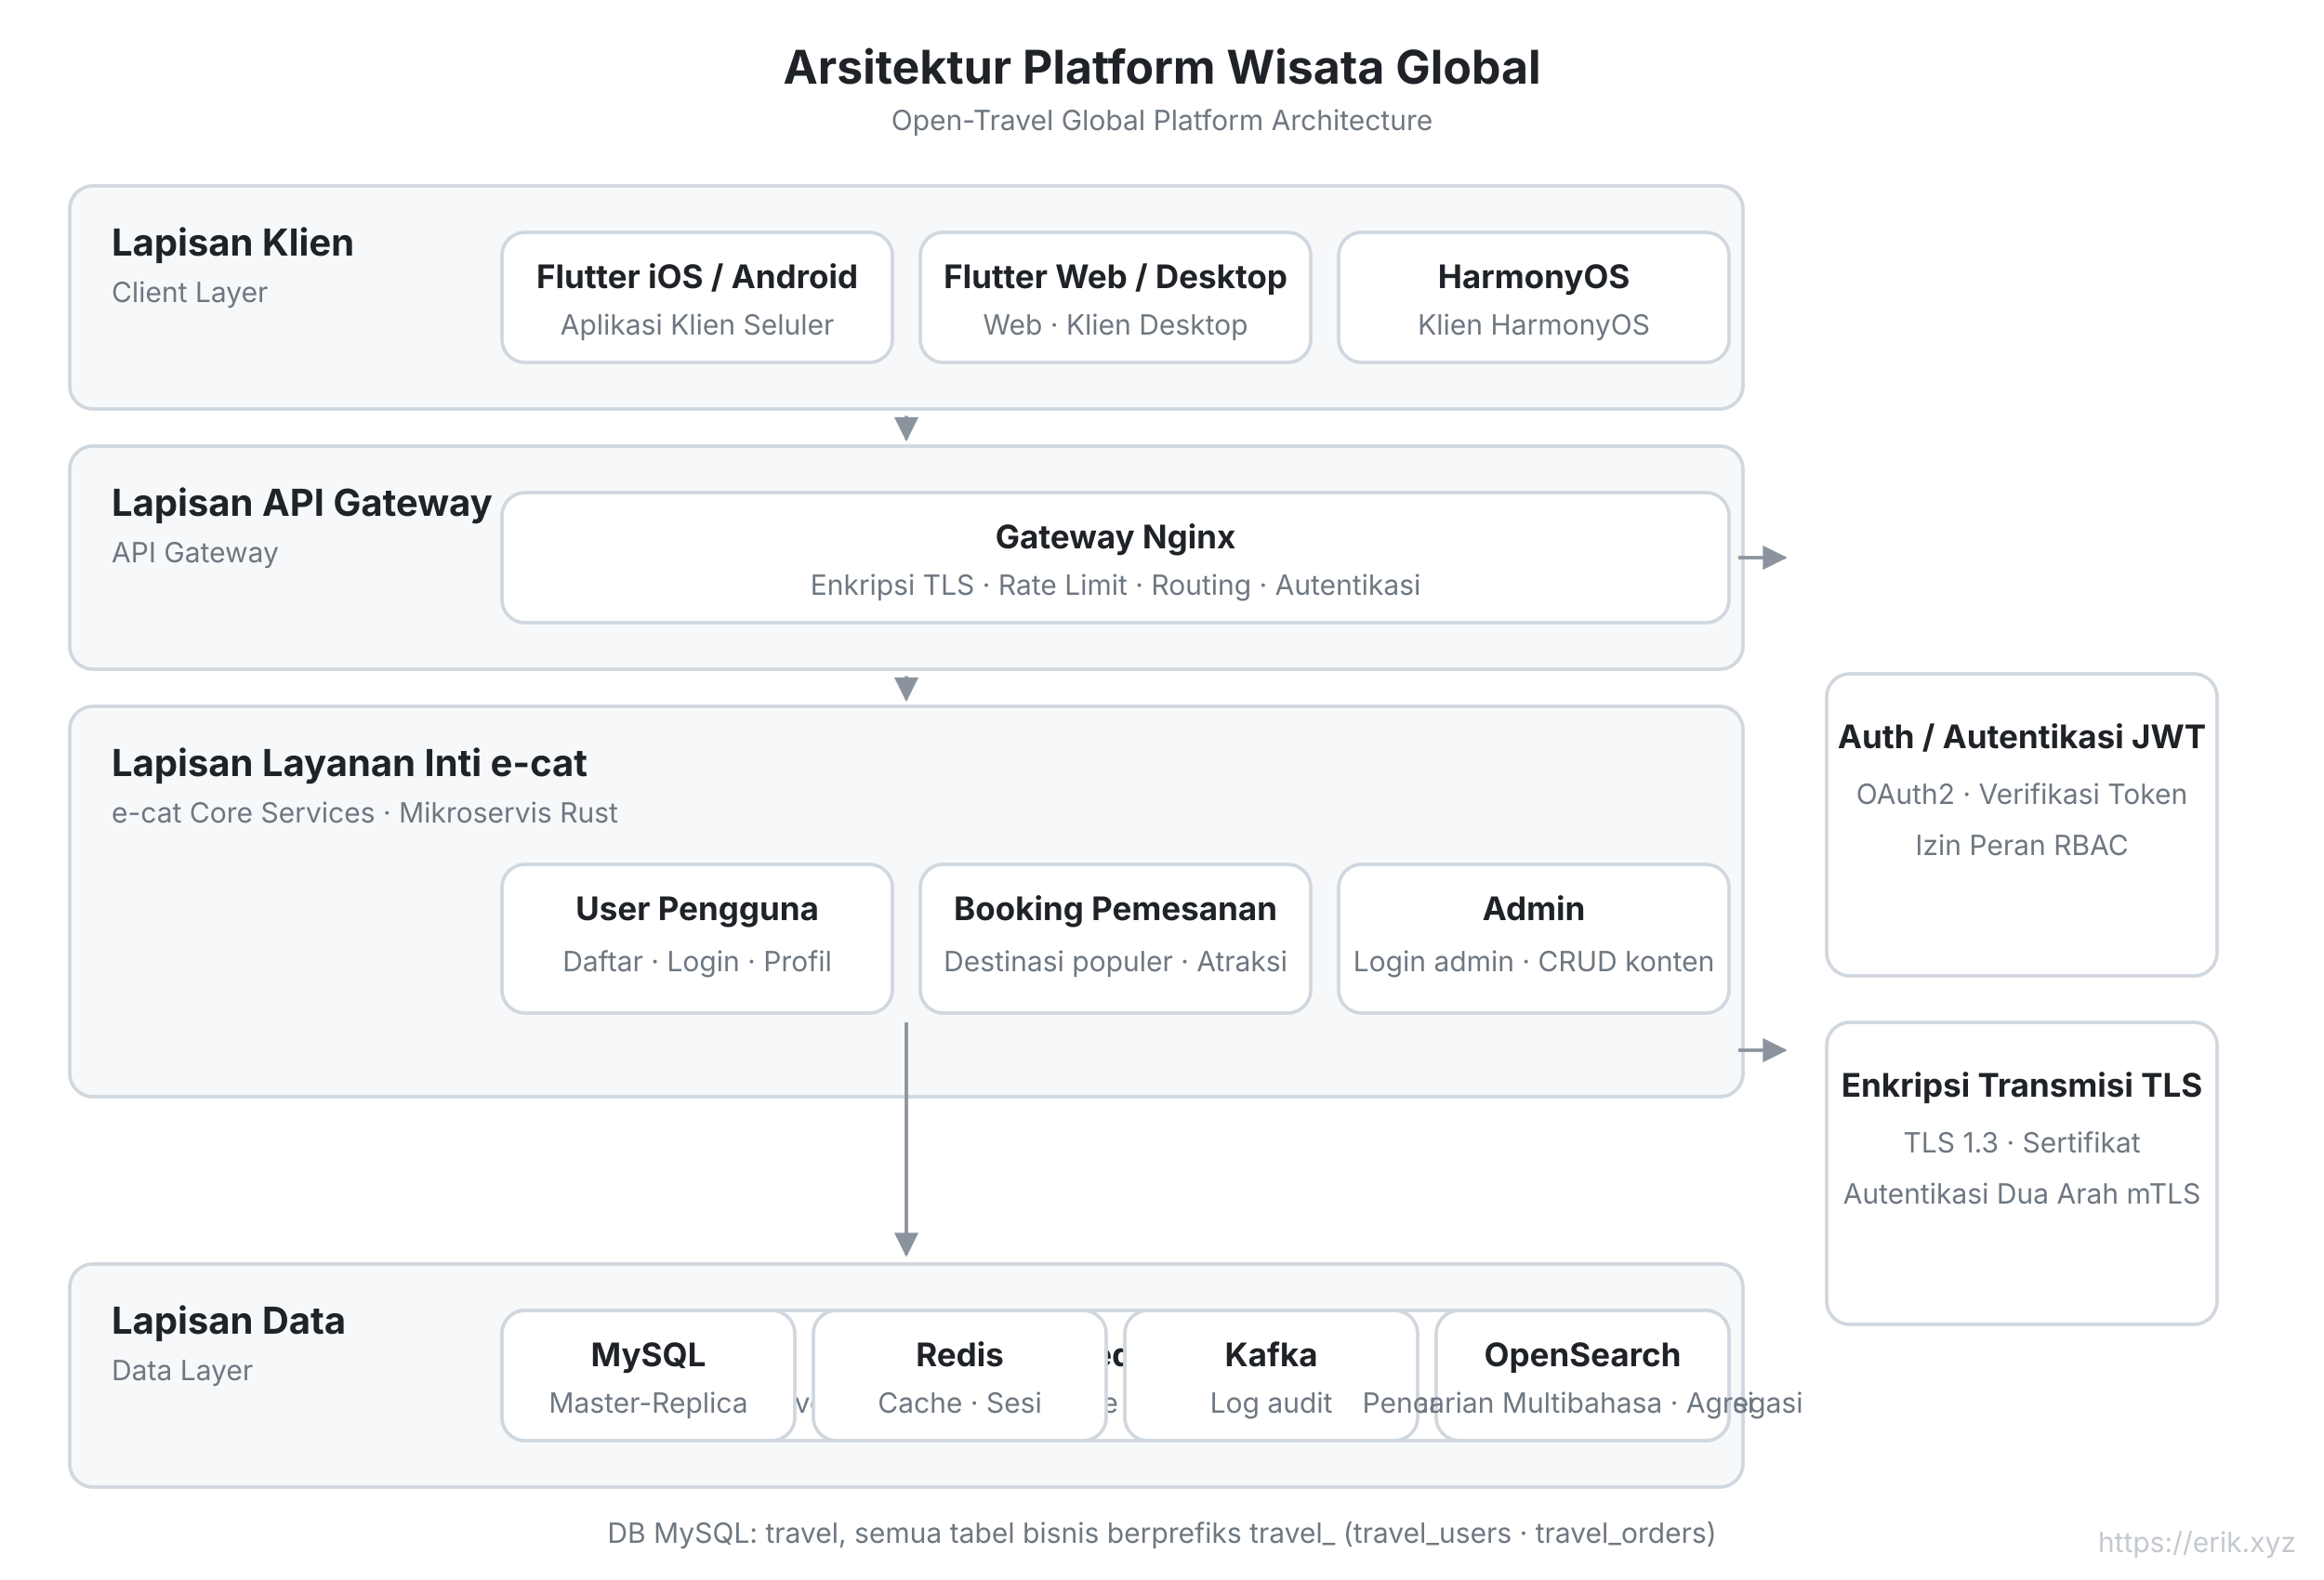
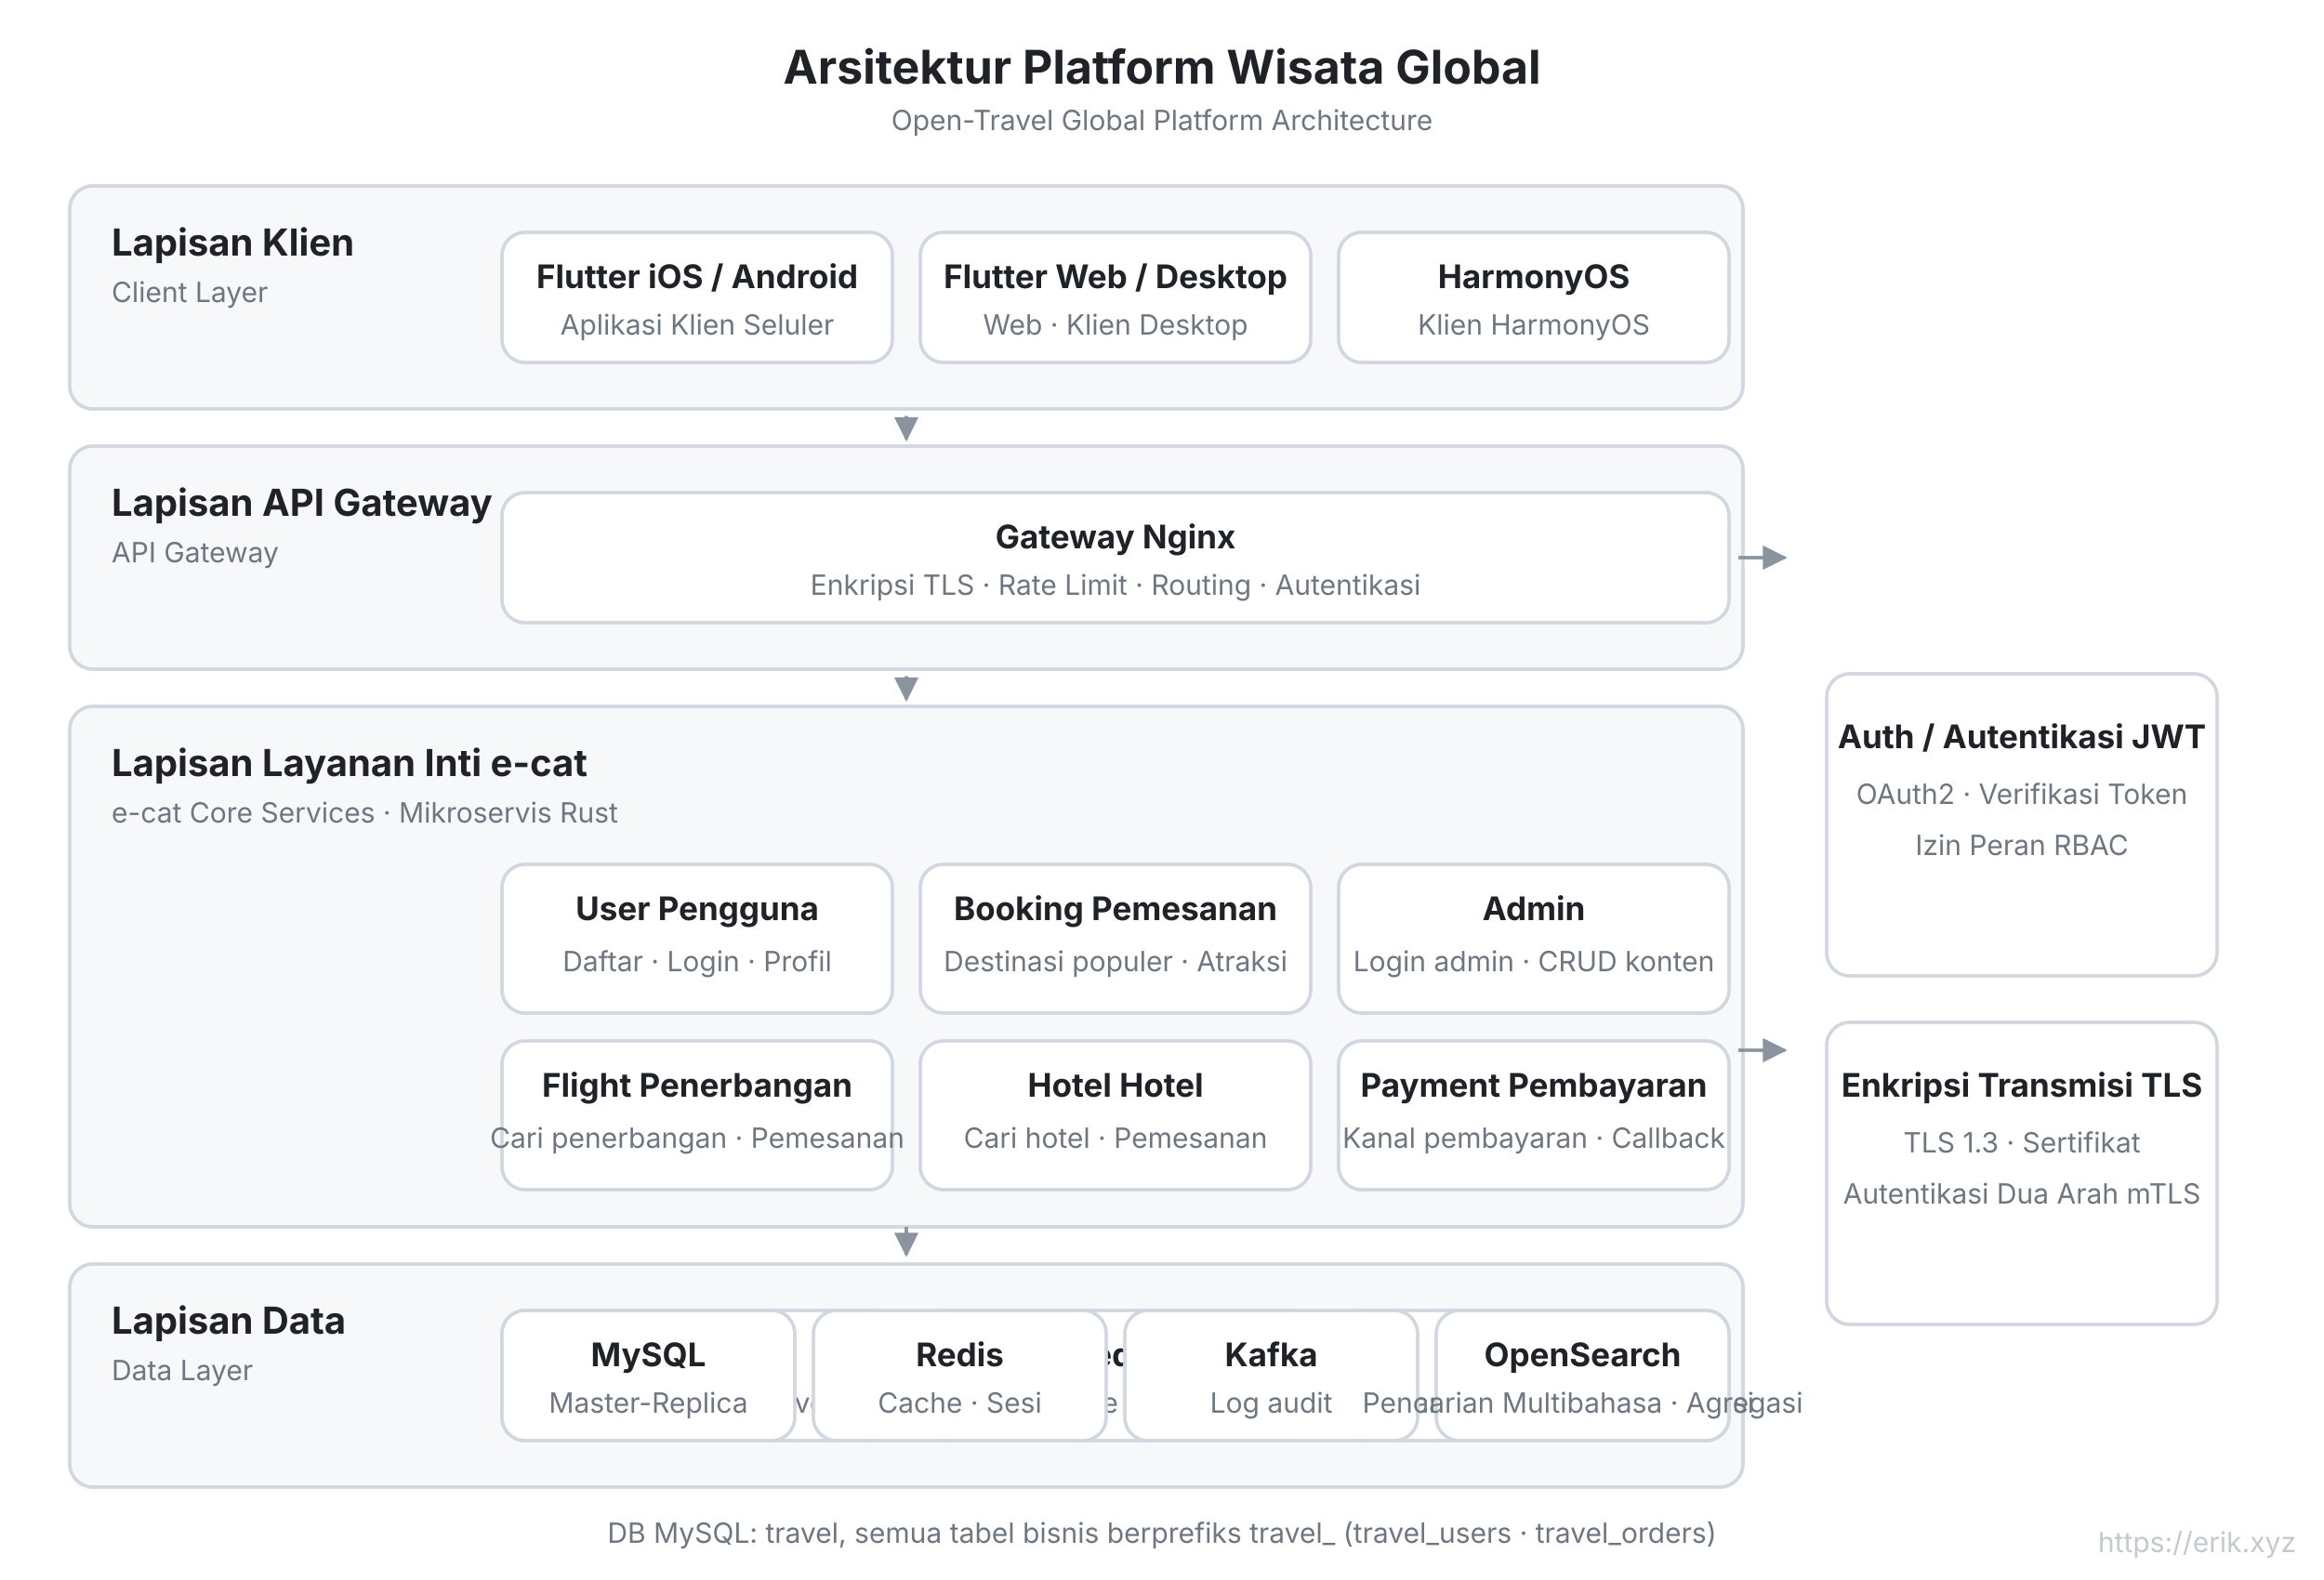
<svg xmlns="http://www.w3.org/2000/svg" width="1000" height="680" viewBox="0 0 1000 680">
  <defs>
    <marker id="arrow" viewBox="0 0 10 10" refX="9" refY="5" markerWidth="7" markerHeight="7" orient="auto-start-reverse">
      <path d="M 0 0 L 10 5 L 0 10 z" fill="#8b949e" />
    </marker>
    <style>
      text { font-family: system-ui, -apple-system, 'Segoe UI', sans-serif; }
      .t-title { font-size: 20px; font-weight: 700; fill: #1f2328; }
      .t-sub  { font-size: 12px; fill: #6e7781; }
      .t-h    { font-size: 16px; font-weight: 700; fill: #1f2328; }
      .t-h2   { font-size: 14px; font-weight: 700; fill: #1f2328; }
      .t-m    { font-size: 14px; font-weight: 700; fill: #1f2328; }
      .t-s    { font-size: 12px; fill: #6e7781; }
      .panel  { fill: #f6f8fa; stroke: #d0d7de; stroke-width: 1.5; rx: 10; }
      .box    { fill: #ffffff; stroke: #d0d7de; stroke-width: 1.5; rx: 10; }
      .arrow  { stroke: #8b949e; stroke-width: 1.5; marker-end: url(#arrow); }
    </style>
  </defs>
  <rect width="1000" height="680" fill="#ffffff" />
  <text x="500" y="36" text-anchor="middle" class="t-title">Arsitektur Platform Wisata Global</text>
  <text x="500" y="56" text-anchor="middle" class="t-sub">Open-Travel Global Platform Architecture</text>
  <rect x="30" y="80" width="720" height="96" class="panel" />
  <text x="48" y="110" class="t-h">Lapisan Klien</text>
  <text x="48" y="130" class="t-s">Client Layer</text>
  <rect x="216" y="100" width="168" height="56" class="box" />
  <text x="300" y="124" text-anchor="middle" class="t-m">Flutter iOS / Android</text>
  <text x="300" y="144" text-anchor="middle" class="t-s">Aplikasi Klien Seluler</text>
  <rect x="396" y="100" width="168" height="56" class="box" />
  <text x="480" y="124" text-anchor="middle" class="t-m">Flutter Web / Desktop</text>
  <text x="480" y="144" text-anchor="middle" class="t-s">Web · Klien Desktop</text>
  <rect x="576" y="100" width="168" height="56" class="box" />
  <text x="660" y="124" text-anchor="middle" class="t-m">HarmonyOS</text>
  <text x="660" y="144" text-anchor="middle" class="t-s">Klien HarmonyOS</text>
  <rect x="30" y="192" width="720" height="96" class="panel" />
  <text x="48" y="222" class="t-h">Lapisan API Gateway</text>
  <text x="48" y="242" class="t-s">API Gateway</text>
  <rect x="216" y="212" width="528" height="56" class="box" />
  <text x="480" y="236" text-anchor="middle" class="t-m">Gateway Nginx</text>
  <text x="480" y="256" text-anchor="middle" class="t-s">Enkripsi TLS · Rate Limit · Routing · Autentikasi</text>
-   <rect x="30" y="304" width="720" height="168" class="panel" />
+   <rect x="30" y="304" width="720" height="224" class="panel" />
  <text x="48" y="334" class="t-h">Lapisan Layanan Inti e-cat</text>
  <text x="48" y="354" class="t-s">e-cat Core Services · Mikroservis Rust</text>
  <rect x="216" y="372" width="168" height="64" class="box" />
  <text x="300" y="396" text-anchor="middle" class="t-m">User Pengguna</text>
  <text x="300" y="418" text-anchor="middle" class="t-s">Daftar · Login · Profil</text>
  <rect x="396" y="372" width="168" height="64" class="box" />
  <text x="480" y="396" text-anchor="middle" class="t-m">Booking Pemesanan</text>
  <text x="480" y="418" text-anchor="middle" class="t-s">Destinasi populer · Atraksi</text>
  <rect x="576" y="372" width="168" height="64" class="box" />
  <text x="660" y="396" text-anchor="middle" class="t-m">Admin</text>
  <text x="660" y="418" text-anchor="middle" class="t-s">Login admin · CRUD konten</text>
+   <rect x="216" y="448" width="168" height="64" class="box" />
+   <text x="300" y="472" text-anchor="middle" class="t-m">Flight Penerbangan</text>
+   <text x="300" y="494" text-anchor="middle" class="t-s">Cari penerbangan · Pemesanan</text>
+   <rect x="396" y="448" width="168" height="64" class="box" />
+   <text x="480" y="472" text-anchor="middle" class="t-m">Hotel Hotel</text>
+   <text x="480" y="494" text-anchor="middle" class="t-s">Cari hotel · Pemesanan</text>
+   <rect x="576" y="448" width="168" height="64" class="box" />
+   <text x="660" y="472" text-anchor="middle" class="t-m">Payment Pembayaran</text>
+   <text x="660" y="494" text-anchor="middle" class="t-s">Kanal pembayaran · Callback</text>
  <rect x="30" y="544" width="720" height="96" class="panel" />
  <text x="48" y="574" class="t-h">Lapisan Data</text>
  <text x="48" y="594" class="t-s">Data Layer</text>
  <rect x="216" y="564" width="168" height="56" class="box" />
  <text x="300" y="588" text-anchor="middle" class="t-m">MySQL</text>
  <text x="300" y="608" text-anchor="middle" class="t-s">DB travel · Tabel travel_*</text>
  <rect x="396" y="564" width="168" height="56" class="box" />
  <text x="480" y="588" text-anchor="middle" class="t-m">Redis</text>
  <text x="480" y="608" text-anchor="middle" class="t-s">Cache · Sesi</text>
  <rect x="576" y="564" width="168" height="56" class="box" />
  <text x="660" y="588" text-anchor="middle" class="t-m">OpenSearch</text>
  <text x="660" y="608" text-anchor="middle" class="t-s">Pencarian Multibahasa · Agregasi</text>
  <rect x="216" y="564" width="126" height="56" class="box" />
  <text x="279" y="588" text-anchor="middle" class="t-m">MySQL</text>
  <text x="279" y="608" text-anchor="middle" class="t-s">Master-Replica</text>
  <rect x="350" y="564" width="126" height="56" class="box" />
  <text x="413" y="588" text-anchor="middle" class="t-m">Redis</text>
  <text x="413" y="608" text-anchor="middle" class="t-s">Cache · Sesi</text>
  <rect x="484" y="564" width="126" height="56" class="box" />
  <text x="547" y="588" text-anchor="middle" class="t-m">Kafka</text>
  <text x="547" y="608" text-anchor="middle" class="t-s">Log audit</text>
  <rect x="618" y="564" width="126" height="56" class="box" />
  <text x="681" y="588" text-anchor="middle" class="t-m">OpenSearch</text>
  <text x="681" y="608" text-anchor="middle" class="t-s">Pencarian Multibahasa · Agregasi</text>
  <rect x="786" y="290" width="168" height="130" class="box" />
  <text x="870" y="322" text-anchor="middle" class="t-m">Auth / Autentikasi JWT</text>
  <text x="870" y="346" text-anchor="middle" class="t-s">OAuth2 · Verifikasi Token</text>
  <text x="870" y="368" text-anchor="middle" class="t-s">Izin Peran RBAC</text>
  <rect x="786" y="440" width="168" height="130" class="box" />
  <text x="870" y="472" text-anchor="middle" class="t-m">Enkripsi Transmisi TLS</text>
  <text x="870" y="496" text-anchor="middle" class="t-s">TLS 1.3 · Sertifikat</text>
  <text x="870" y="518" text-anchor="middle" class="t-s">Autentikasi Dua Arah mTLS</text>
  <line x1="390" y1="179" x2="390" y2="189" class="arrow" />
  <line x1="390" y1="291" x2="390" y2="301" class="arrow" />
-   <line x1="390" y1="440" x2="390" y2="540" class="arrow" />
+   <line x1="390" y1="528" x2="390" y2="540" class="arrow" />
  <line x1="748" y1="240" x2="768" y2="240" class="arrow" />
  <line x1="748" y1="452" x2="768" y2="452" class="arrow" />
  <text x="500" y="664" text-anchor="middle" class="t-s">DB MySQL: travel, semua tabel bisnis berprefiks travel_ (travel_users · travel_orders)</text>
  <text x="988" y="668" text-anchor="end" font-size="12" fill="#8b949e" fill-opacity="0.5" font-family="system-ui, -apple-system, 'Segoe UI', sans-serif">https://erik.xyz</text>
</svg>
